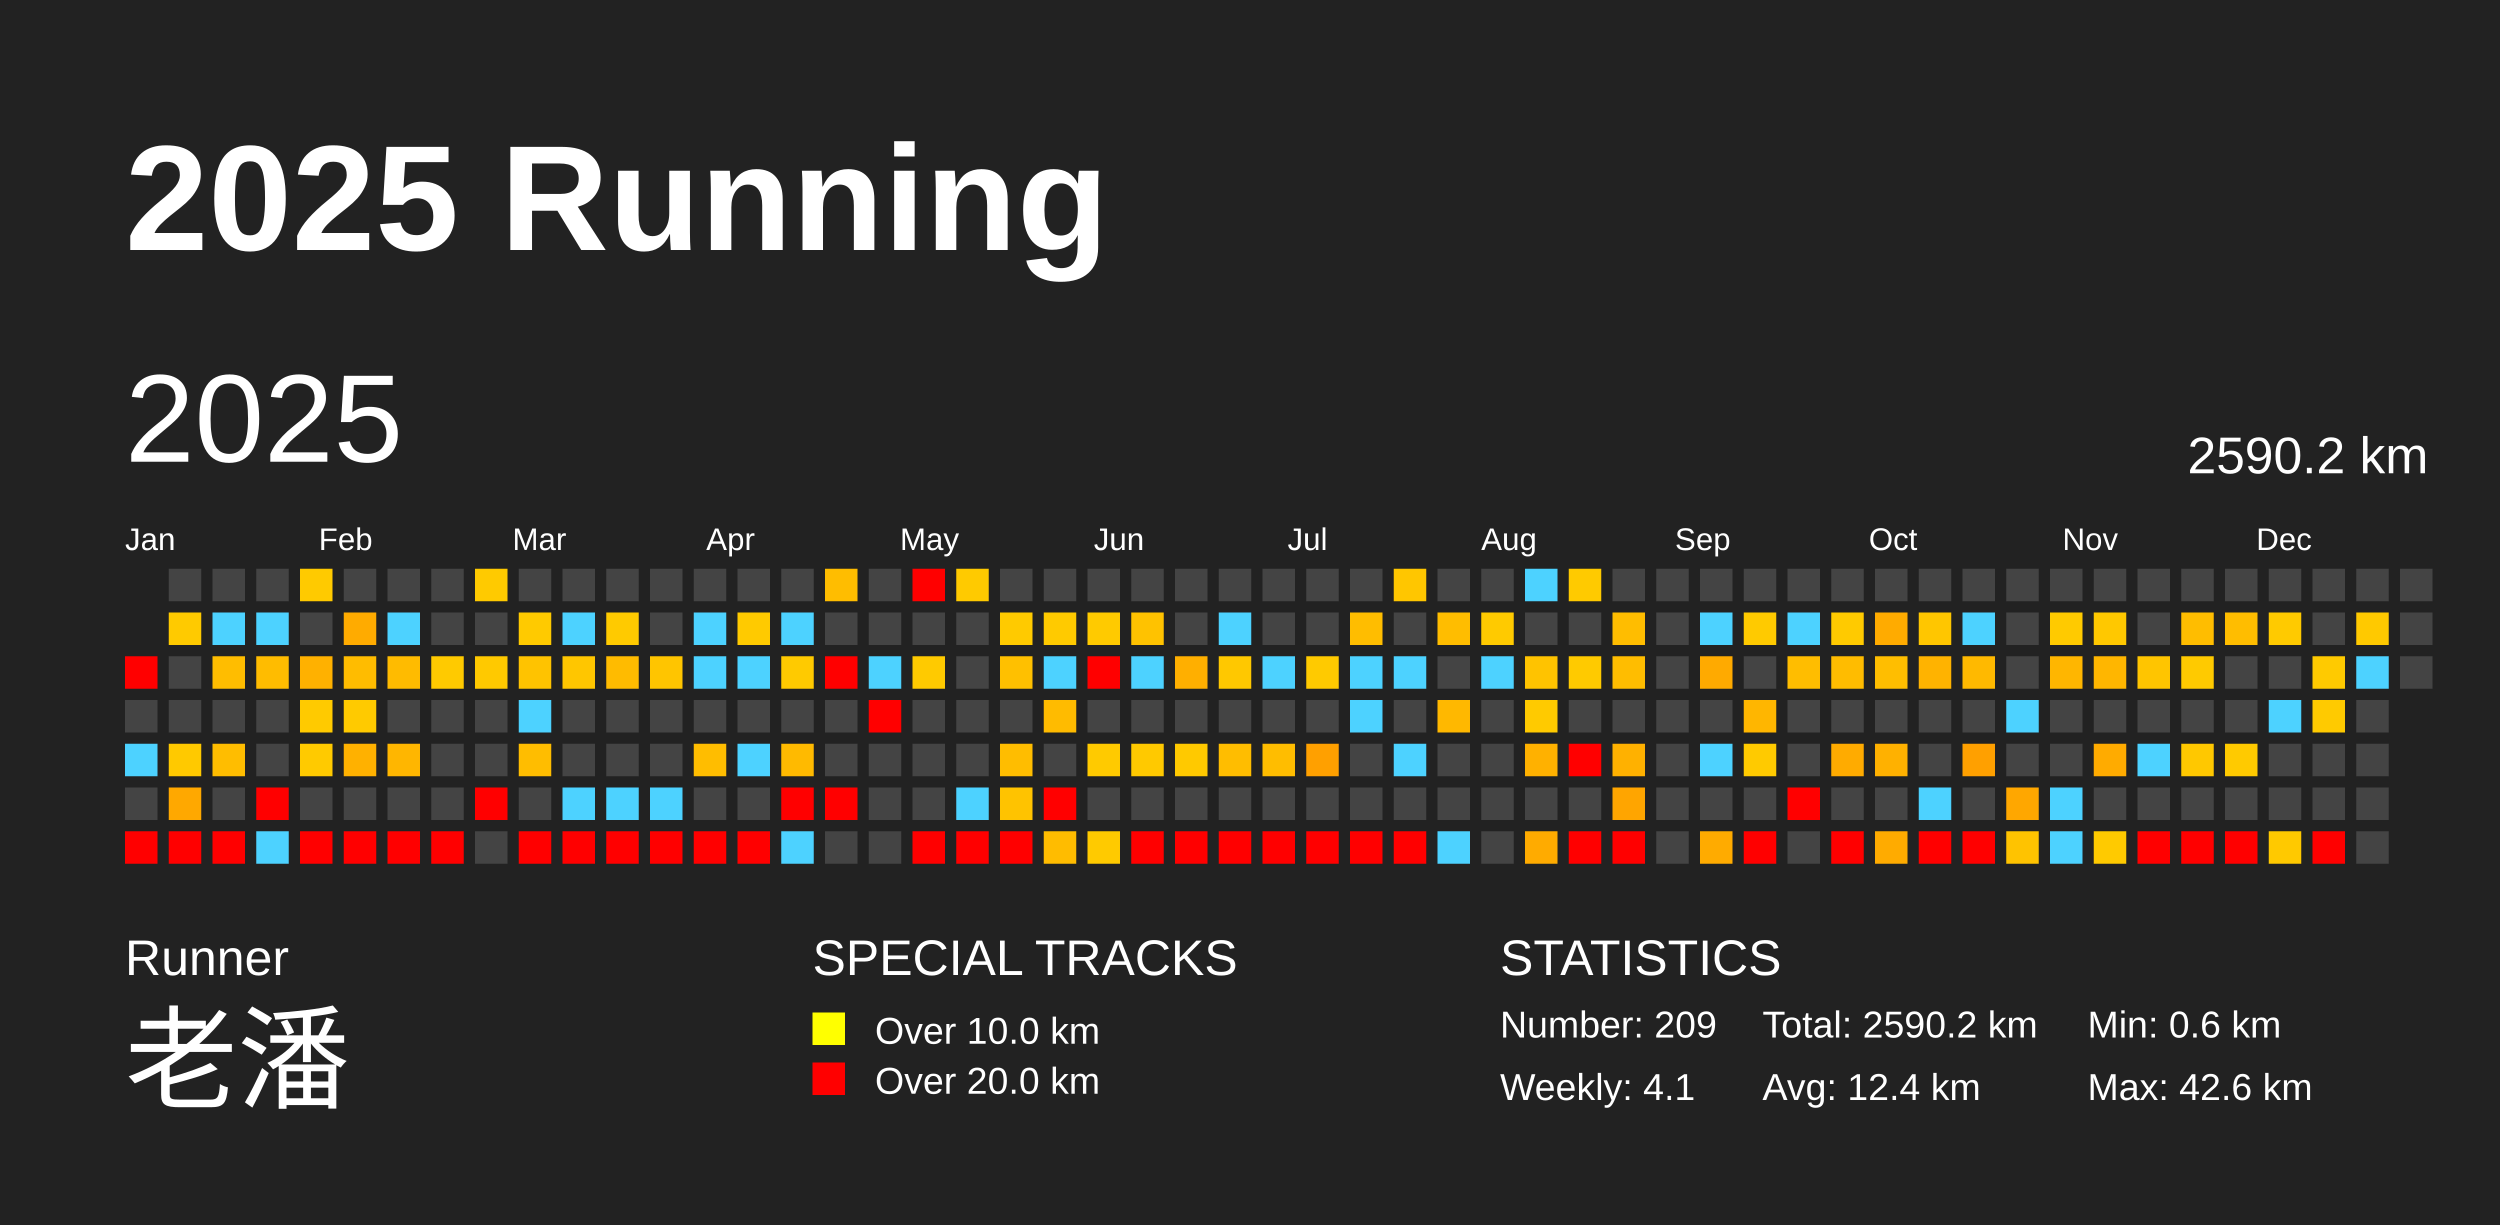
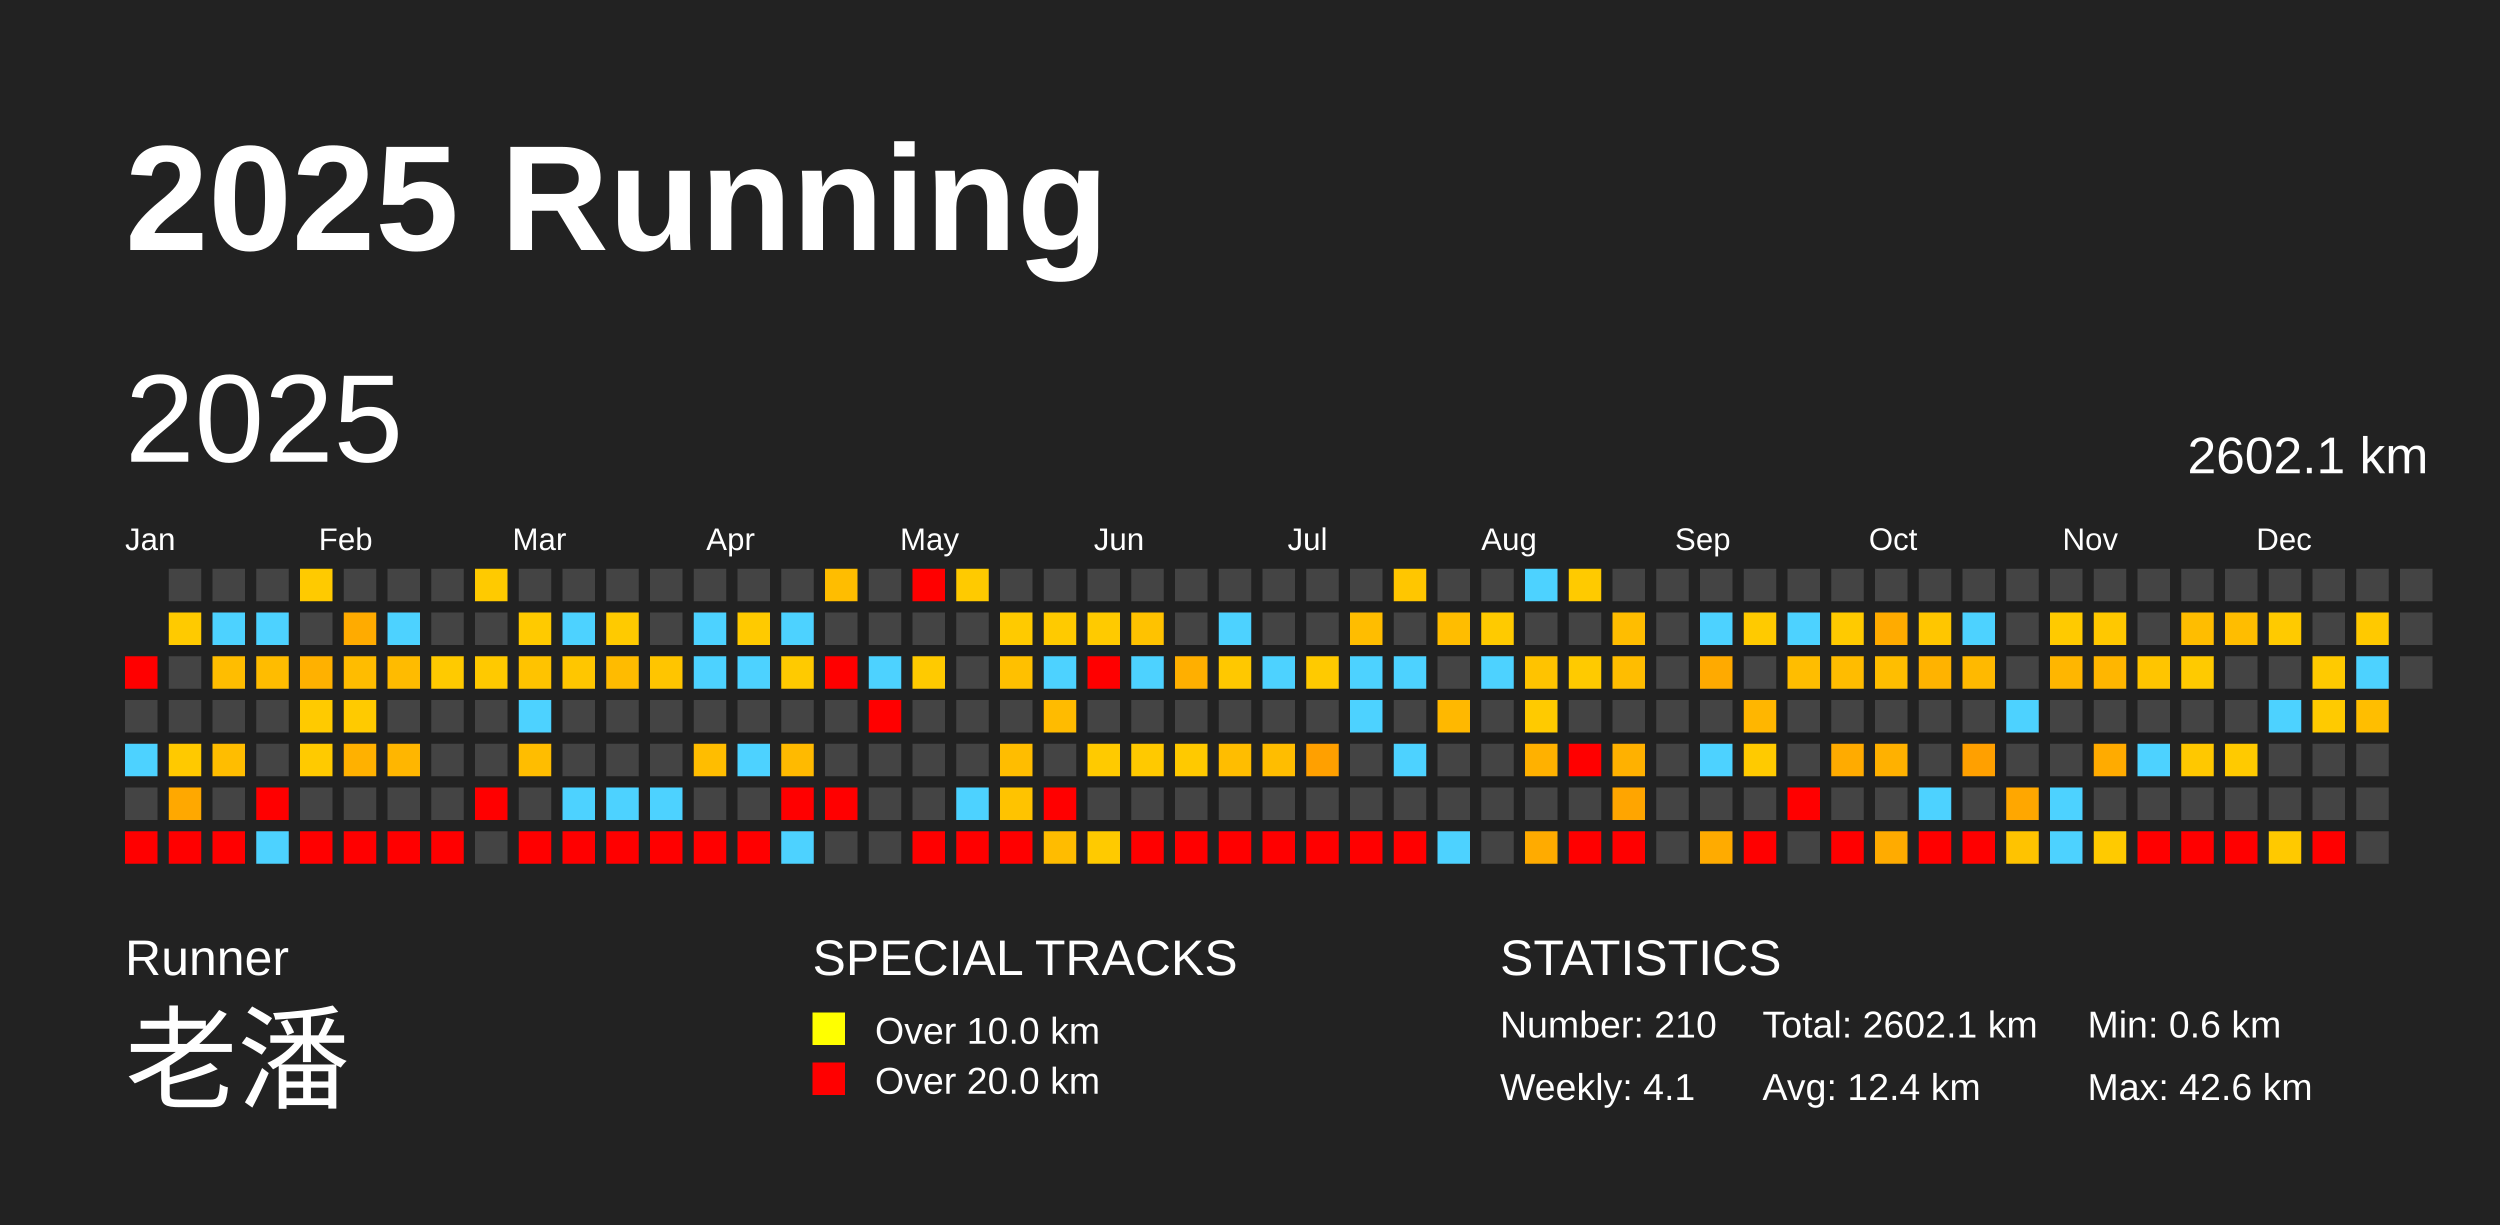
<svg xmlns="http://www.w3.org/2000/svg" baseProfile="full" height="98mm" version="1.1" viewBox="0,0,200,98" width="200mm">
  <defs />
  <rect fill="#222222" height="98" width="200" x="0" y="0" />
  <text fill="#FFFFFF" style="font-size:12px; font-family:Arial; font-weight:bold;" x="10" y="20">2025 Running</text>
  <text fill="#FFFFFF" style="font-size:4px; font-family:Arial" x="10" y="78">Runner</text>
  <text fill="#FFFFFF" style="font-size:9px; font-family:Arial" x="10" y="88">老潘</text>
  <text fill="#FFFFFF" style="font-size:4px; font-family:Arial" x="65" y="78">SPECIAL TRACKS</text>
  <rect fill="yellow" height="2.6" width="2.6" x="65" y="81" />
  <text fill="#FFFFFF" style="font-size:3px; font-family:Arial" x="70" y="83.5">Over 10.0 km</text>
  <rect fill="red" height="2.6" width="2.6" x="65" y="85" />
  <text fill="#FFFFFF" style="font-size:3px; font-family:Arial" x="70" y="87.5">Over 20.0 km</text>
  <text fill="#FFFFFF" style="font-size:4px; font-family:Arial" x="120" y="78">STATISTICS</text>
-   <text fill="#FFFFFF" style="font-size:3px; font-family:Arial" x="120" y="83">Number: 209</text>
+   <text fill="#FFFFFF" style="font-size:3px; font-family:Arial" x="120" y="83">Number: 210</text>
  <text fill="#FFFFFF" style="font-size:3px; font-family:Arial" x="120" y="88">Weekly: 4.1</text>
-   <text fill="#FFFFFF" style="font-size:3px; font-family:Arial" x="141" y="83">Total: 2590.2 km</text>
+   <text fill="#FFFFFF" style="font-size:3px; font-family:Arial" x="141" y="83">Total: 2602.1 km</text>
  <text fill="#FFFFFF" style="font-size:3px; font-family:Arial" x="141" y="88">Avg: 12.4 km</text>
  <text fill="#FFFFFF" style="font-size:3px; font-family:Arial" x="167" y="83">Min: 0.6 km</text>
  <text fill="#FFFFFF" style="font-size:3px; font-family:Arial" x="167" y="88">Max: 42.6 km</text>
  <text dominant-baseline="hanging" fill="#FFFFFF" style="font-size:10.0px; font-family:Arial;" x="10" y="30">2025</text>
-   <text dominant-baseline="hanging" fill="#FFFFFF" style="font-size:4.125px; font-family:Arial;" x="175" y="35">2590.2 km</text>
+   <text dominant-baseline="hanging" fill="#FFFFFF" style="font-size:4.125px; font-family:Arial;" x="175" y="35">2602.1 km</text>
  <text fill="#FFFFFF" style="font-size:2.5px; font-family:Arial" x="10.0" y="44">Jan</text>
  <text fill="#FFFFFF" style="font-size:2.5px; font-family:Arial" x="25.5" y="44">Feb</text>
  <text fill="#FFFFFF" style="font-size:2.5px; font-family:Arial" x="41.0" y="44">Mar</text>
  <text fill="#FFFFFF" style="font-size:2.5px; font-family:Arial" x="56.5" y="44">Apr</text>
  <text fill="#FFFFFF" style="font-size:2.5px; font-family:Arial" x="72.0" y="44">May</text>
  <text fill="#FFFFFF" style="font-size:2.5px; font-family:Arial" x="87.5" y="44">Jun</text>
  <text fill="#FFFFFF" style="font-size:2.5px; font-family:Arial" x="103.0" y="44">Jul</text>
  <text fill="#FFFFFF" style="font-size:2.5px; font-family:Arial" x="118.5" y="44">Aug</text>
  <text fill="#FFFFFF" style="font-size:2.5px; font-family:Arial" x="134.0" y="44">Sep</text>
  <text fill="#FFFFFF" style="font-size:2.5px; font-family:Arial" x="149.5" y="44">Oct</text>
  <text fill="#FFFFFF" style="font-size:2.5px; font-family:Arial" x="165.0" y="44">Nov</text>
  <text fill="#FFFFFF" style="font-size:2.5px; font-family:Arial" x="180.5" y="44">Dec</text>
  <rect fill="red" height="2.6" width="2.6" x="10.0" y="52.5" />
  <rect fill="#444444" height="2.6" width="2.6" x="10.0" y="56.0" />
  <rect fill="#4dd2ff" height="2.6" width="2.6" x="10.0" y="59.5" />
  <rect fill="#444444" height="2.6" width="2.6" x="10.0" y="63.0" />
  <rect fill="red" height="2.6" width="2.6" x="10.0" y="66.5" />
  <rect fill="#444444" height="2.6" width="2.6" x="13.5" y="45.5" />
  <rect fill="#ffca00" height="2.6" width="2.6" x="13.5" y="49.0" />
  <rect fill="#444444" height="2.6" width="2.6" x="13.5" y="52.5" />
  <rect fill="#444444" height="2.6" width="2.6" x="13.5" y="56.0" />
  <rect fill="#ffc900" height="2.6" width="2.6" x="13.5" y="59.5" />
  <rect fill="#ffa800" height="2.6" width="2.6" x="13.5" y="63.0" />
  <rect fill="red" height="2.6" width="2.6" x="13.5" y="66.5" />
  <rect fill="#444444" height="2.6" width="2.6" x="17.0" y="45.5" />
  <rect fill="#4dd2ff" height="2.6" width="2.6" x="17.0" y="49.0" />
  <rect fill="#ffbd00" height="2.6" width="2.6" x="17.0" y="52.5" />
  <rect fill="#444444" height="2.6" width="2.6" x="17.0" y="56.0" />
  <rect fill="#ffbd00" height="2.6" width="2.6" x="17.0" y="59.5" />
  <rect fill="#444444" height="2.6" width="2.6" x="17.0" y="63.0" />
  <rect fill="red" height="2.6" width="2.6" x="17.0" y="66.5" />
  <rect fill="#444444" height="2.6" width="2.6" x="20.5" y="45.5" />
  <rect fill="#4dd2ff" height="2.6" width="2.6" x="20.5" y="49.0" />
  <rect fill="#ffbc00" height="2.6" width="2.6" x="20.5" y="52.5" />
  <rect fill="#444444" height="2.6" width="2.6" x="20.5" y="56.0" />
  <rect fill="#444444" height="2.6" width="2.6" x="20.5" y="59.5" />
  <rect fill="red" height="2.6" width="2.6" x="20.5" y="63.0" />
  <rect fill="#4dd2ff" height="2.6" width="2.6" x="20.5" y="66.5" />
  <rect fill="#ffca00" height="2.6" width="2.6" x="24.0" y="45.5" />
  <rect fill="#444444" height="2.6" width="2.6" x="24.0" y="49.0" />
  <rect fill="#ffb100" height="2.6" width="2.6" x="24.0" y="52.5" />
  <rect fill="#ffca00" height="2.6" width="2.6" x="24.0" y="56.0" />
  <rect fill="#ffca00" height="2.6" width="2.6" x="24.0" y="59.5" />
  <rect fill="#444444" height="2.6" width="2.6" x="24.0" y="63.0" />
  <rect fill="red" height="2.6" width="2.6" x="24.0" y="66.5" />
  <rect fill="#444444" height="2.6" width="2.6" x="27.5" y="45.5" />
  <rect fill="#ffab00" height="2.6" width="2.6" x="27.5" y="49.0" />
  <rect fill="#ffbc00" height="2.6" width="2.6" x="27.5" y="52.5" />
  <rect fill="#ffca00" height="2.6" width="2.6" x="27.5" y="56.0" />
  <rect fill="#ffb100" height="2.6" width="2.6" x="27.5" y="59.5" />
  <rect fill="#444444" height="2.6" width="2.6" x="27.5" y="63.0" />
  <rect fill="red" height="2.6" width="2.6" x="27.5" y="66.5" />
  <rect fill="#444444" height="2.6" width="2.6" x="31.0" y="45.5" />
  <rect fill="#4dd2ff" height="2.6" width="2.6" x="31.0" y="49.0" />
  <rect fill="#ffbb00" height="2.6" width="2.6" x="31.0" y="52.5" />
  <rect fill="#444444" height="2.6" width="2.6" x="31.0" y="56.0" />
  <rect fill="#ffb600" height="2.6" width="2.6" x="31.0" y="59.5" />
  <rect fill="#444444" height="2.6" width="2.6" x="31.0" y="63.0" />
  <rect fill="red" height="2.6" width="2.6" x="31.0" y="66.5" />
  <rect fill="#444444" height="2.6" width="2.6" x="34.5" y="45.5" />
  <rect fill="#444444" height="2.6" width="2.6" x="34.5" y="49.0" />
  <rect fill="#ffca00" height="2.6" width="2.6" x="34.5" y="52.5" />
  <rect fill="#444444" height="2.6" width="2.6" x="34.5" y="56.0" />
  <rect fill="#444444" height="2.6" width="2.6" x="34.5" y="59.5" />
  <rect fill="#444444" height="2.6" width="2.6" x="34.5" y="63.0" />
  <rect fill="red" height="2.6" width="2.6" x="34.5" y="66.5" />
  <rect fill="#ffca00" height="2.6" width="2.6" x="38.0" y="45.5" />
  <rect fill="#444444" height="2.6" width="2.6" x="38.0" y="49.0" />
  <rect fill="#ffc900" height="2.6" width="2.6" x="38.0" y="52.5" />
  <rect fill="#444444" height="2.6" width="2.6" x="38.0" y="56.0" />
  <rect fill="#444444" height="2.6" width="2.6" x="38.0" y="59.5" />
  <rect fill="red" height="2.6" width="2.6" x="38.0" y="63.0" />
  <rect fill="#444444" height="2.6" width="2.6" x="38.0" y="66.5" />
  <rect fill="#444444" height="2.6" width="2.6" x="41.5" y="45.5" />
  <rect fill="#ffca00" height="2.6" width="2.6" x="41.5" y="49.0" />
  <rect fill="#ffc300" height="2.6" width="2.6" x="41.5" y="52.5" />
  <rect fill="#4dd2ff" height="2.6" width="2.6" x="41.5" y="56.0" />
  <rect fill="#ffbd00" height="2.6" width="2.6" x="41.5" y="59.5" />
  <rect fill="#444444" height="2.6" width="2.6" x="41.5" y="63.0" />
  <rect fill="red" height="2.6" width="2.6" x="41.5" y="66.5" />
  <rect fill="#444444" height="2.6" width="2.6" x="45.0" y="45.5" />
  <rect fill="#4dd2ff" height="2.6" width="2.6" x="45.0" y="49.0" />
  <rect fill="#ffc600" height="2.6" width="2.6" x="45.0" y="52.5" />
  <rect fill="#444444" height="2.6" width="2.6" x="45.0" y="56.0" />
  <rect fill="#444444" height="2.6" width="2.6" x="45.0" y="59.5" />
  <rect fill="#4dd2ff" height="2.6" width="2.6" x="45.0" y="63.0" />
  <rect fill="red" height="2.6" width="2.6" x="45.0" y="66.5" />
  <rect fill="#444444" height="2.6" width="2.6" x="48.5" y="45.5" />
  <rect fill="#ffca00" height="2.6" width="2.6" x="48.5" y="49.0" />
  <rect fill="#ffbb00" height="2.6" width="2.6" x="48.5" y="52.5" />
  <rect fill="#444444" height="2.6" width="2.6" x="48.5" y="56.0" />
  <rect fill="#444444" height="2.6" width="2.6" x="48.5" y="59.5" />
  <rect fill="#4dd2ff" height="2.6" width="2.6" x="48.5" y="63.0" />
  <rect fill="red" height="2.6" width="2.6" x="48.5" y="66.5" />
  <rect fill="#444444" height="2.6" width="2.6" x="52.0" y="45.5" />
  <rect fill="#444444" height="2.6" width="2.6" x="52.0" y="49.0" />
  <rect fill="#ffc500" height="2.6" width="2.6" x="52.0" y="52.5" />
  <rect fill="#444444" height="2.6" width="2.6" x="52.0" y="56.0" />
  <rect fill="#444444" height="2.6" width="2.6" x="52.0" y="59.5" />
  <rect fill="#4dd2ff" height="2.6" width="2.6" x="52.0" y="63.0" />
  <rect fill="red" height="2.6" width="2.6" x="52.0" y="66.5" />
  <rect fill="#444444" height="2.6" width="2.6" x="55.5" y="45.5" />
  <rect fill="#4dd2ff" height="2.6" width="2.6" x="55.5" y="49.0" />
  <rect fill="#4dd2ff" height="2.6" width="2.6" x="55.5" y="52.5" />
  <rect fill="#444444" height="2.6" width="2.6" x="55.5" y="56.0" />
  <rect fill="#ffbd00" height="2.6" width="2.6" x="55.5" y="59.5" />
  <rect fill="#444444" height="2.6" width="2.6" x="55.5" y="63.0" />
  <rect fill="red" height="2.6" width="2.6" x="55.5" y="66.5" />
  <rect fill="#444444" height="2.6" width="2.6" x="59.0" y="45.5" />
  <rect fill="#ffca00" height="2.6" width="2.6" x="59.0" y="49.0" />
  <rect fill="#4dd2ff" height="2.6" width="2.6" x="59.0" y="52.5" />
  <rect fill="#444444" height="2.6" width="2.6" x="59.0" y="56.0" />
  <rect fill="#4dd2ff" height="2.6" width="2.6" x="59.0" y="59.5" />
  <rect fill="#444444" height="2.6" width="2.6" x="59.0" y="63.0" />
  <rect fill="red" height="2.6" width="2.6" x="59.0" y="66.5" />
  <rect fill="#444444" height="2.6" width="2.6" x="62.5" y="45.5" />
  <rect fill="#4dd2ff" height="2.6" width="2.6" x="62.5" y="49.0" />
  <rect fill="#ffca00" height="2.6" width="2.6" x="62.5" y="52.5" />
  <rect fill="#444444" height="2.6" width="2.6" x="62.5" y="56.0" />
  <rect fill="#ffba00" height="2.6" width="2.6" x="62.5" y="59.5" />
  <rect fill="red" height="2.6" width="2.6" x="62.5" y="63.0" />
  <rect fill="#4dd2ff" height="2.6" width="2.6" x="62.5" y="66.5" />
  <rect fill="#ffbd00" height="2.6" width="2.6" x="66.0" y="45.5" />
  <rect fill="#444444" height="2.6" width="2.6" x="66.0" y="49.0" />
  <rect fill="red" height="2.6" width="2.6" x="66.0" y="52.5" />
  <rect fill="#444444" height="2.6" width="2.6" x="66.0" y="56.0" />
  <rect fill="#444444" height="2.6" width="2.6" x="66.0" y="59.5" />
  <rect fill="red" height="2.6" width="2.6" x="66.0" y="63.0" />
  <rect fill="#444444" height="2.6" width="2.6" x="66.0" y="66.5" />
  <rect fill="#444444" height="2.6" width="2.6" x="69.5" y="45.5" />
  <rect fill="#444444" height="2.6" width="2.6" x="69.5" y="49.0" />
  <rect fill="#4dd2ff" height="2.6" width="2.6" x="69.5" y="52.5" />
  <rect fill="red" height="2.6" width="2.6" x="69.5" y="56.0" />
  <rect fill="#444444" height="2.6" width="2.6" x="69.5" y="59.5" />
  <rect fill="#444444" height="2.6" width="2.6" x="69.5" y="63.0" />
  <rect fill="#444444" height="2.6" width="2.6" x="69.5" y="66.5" />
  <rect fill="red" height="2.6" width="2.6" x="73.0" y="45.5" />
  <rect fill="#444444" height="2.6" width="2.6" x="73.0" y="49.0" />
  <rect fill="#ffca00" height="2.6" width="2.6" x="73.0" y="52.5" />
  <rect fill="#444444" height="2.6" width="2.6" x="73.0" y="56.0" />
  <rect fill="#444444" height="2.6" width="2.6" x="73.0" y="59.5" />
  <rect fill="#444444" height="2.6" width="2.6" x="73.0" y="63.0" />
  <rect fill="red" height="2.6" width="2.6" x="73.0" y="66.5" />
  <rect fill="#ffca00" height="2.6" width="2.6" x="76.5" y="45.5" />
  <rect fill="#444444" height="2.6" width="2.6" x="76.5" y="49.0" />
  <rect fill="#444444" height="2.6" width="2.6" x="76.5" y="52.5" />
  <rect fill="#444444" height="2.6" width="2.6" x="76.5" y="56.0" />
  <rect fill="#444444" height="2.6" width="2.6" x="76.5" y="59.5" />
  <rect fill="#4dd2ff" height="2.6" width="2.6" x="76.5" y="63.0" />
  <rect fill="red" height="2.6" width="2.6" x="76.5" y="66.5" />
  <rect fill="#444444" height="2.6" width="2.6" x="80.0" y="45.5" />
  <rect fill="#ffca00" height="2.6" width="2.6" x="80.0" y="49.0" />
  <rect fill="#ffc000" height="2.6" width="2.6" x="80.0" y="52.5" />
  <rect fill="#444444" height="2.6" width="2.6" x="80.0" y="56.0" />
  <rect fill="#ffbd00" height="2.6" width="2.6" x="80.0" y="59.5" />
  <rect fill="#ffc300" height="2.6" width="2.6" x="80.0" y="63.0" />
  <rect fill="red" height="2.6" width="2.6" x="80.0" y="66.5" />
  <rect fill="#444444" height="2.6" width="2.6" x="83.5" y="45.5" />
  <rect fill="#ffca00" height="2.6" width="2.6" x="83.5" y="49.0" />
  <rect fill="#4dd2ff" height="2.6" width="2.6" x="83.5" y="52.5" />
  <rect fill="#ffbb00" height="2.6" width="2.6" x="83.5" y="56.0" />
  <rect fill="#444444" height="2.6" width="2.6" x="83.5" y="59.5" />
  <rect fill="red" height="2.6" width="2.6" x="83.5" y="63.0" />
  <rect fill="#ffbc00" height="2.6" width="2.6" x="83.5" y="66.5" />
  <rect fill="#444444" height="2.6" width="2.6" x="87.0" y="45.5" />
  <rect fill="#ffca00" height="2.6" width="2.6" x="87.0" y="49.0" />
  <rect fill="red" height="2.6" width="2.6" x="87.0" y="52.5" />
  <rect fill="#444444" height="2.6" width="2.6" x="87.0" y="56.0" />
  <rect fill="#ffca00" height="2.6" width="2.6" x="87.0" y="59.5" />
  <rect fill="#444444" height="2.6" width="2.6" x="87.0" y="63.0" />
  <rect fill="#ffca00" height="2.6" width="2.6" x="87.0" y="66.5" />
  <rect fill="#444444" height="2.6" width="2.6" x="90.5" y="45.5" />
  <rect fill="#ffc200" height="2.6" width="2.6" x="90.5" y="49.0" />
  <rect fill="#4dd2ff" height="2.6" width="2.6" x="90.5" y="52.5" />
  <rect fill="#444444" height="2.6" width="2.6" x="90.5" y="56.0" />
  <rect fill="#ffc900" height="2.6" width="2.6" x="90.5" y="59.5" />
  <rect fill="#444444" height="2.6" width="2.6" x="90.5" y="63.0" />
  <rect fill="red" height="2.6" width="2.6" x="90.5" y="66.5" />
  <rect fill="#444444" height="2.6" width="2.6" x="94.0" y="45.5" />
  <rect fill="#444444" height="2.6" width="2.6" x="94.0" y="49.0" />
  <rect fill="#ffaf00" height="2.6" width="2.6" x="94.0" y="52.5" />
  <rect fill="#444444" height="2.6" width="2.6" x="94.0" y="56.0" />
  <rect fill="#ffc900" height="2.6" width="2.6" x="94.0" y="59.5" />
  <rect fill="#444444" height="2.6" width="2.6" x="94.0" y="63.0" />
  <rect fill="red" height="2.6" width="2.6" x="94.0" y="66.5" />
  <rect fill="#444444" height="2.6" width="2.6" x="97.5" y="45.5" />
  <rect fill="#4dd2ff" height="2.6" width="2.6" x="97.5" y="49.0" />
  <rect fill="#ffc800" height="2.6" width="2.6" x="97.5" y="52.5" />
  <rect fill="#444444" height="2.6" width="2.6" x="97.5" y="56.0" />
  <rect fill="#ffbd00" height="2.6" width="2.6" x="97.5" y="59.5" />
  <rect fill="#444444" height="2.6" width="2.6" x="97.5" y="63.0" />
  <rect fill="red" height="2.6" width="2.6" x="97.5" y="66.5" />
  <rect fill="#444444" height="2.6" width="2.6" x="101.0" y="45.5" />
  <rect fill="#444444" height="2.6" width="2.6" x="101.0" y="49.0" />
  <rect fill="#4dd2ff" height="2.6" width="2.6" x="101.0" y="52.5" />
  <rect fill="#444444" height="2.6" width="2.6" x="101.0" y="56.0" />
  <rect fill="#ffbd00" height="2.6" width="2.6" x="101.0" y="59.5" />
  <rect fill="#444444" height="2.6" width="2.6" x="101.0" y="63.0" />
  <rect fill="red" height="2.6" width="2.6" x="101.0" y="66.5" />
  <rect fill="#444444" height="2.6" width="2.6" x="104.5" y="45.5" />
  <rect fill="#444444" height="2.6" width="2.6" x="104.5" y="49.0" />
  <rect fill="#ffca00" height="2.6" width="2.6" x="104.5" y="52.5" />
  <rect fill="#444444" height="2.6" width="2.6" x="104.5" y="56.0" />
  <rect fill="#ffa000" height="2.6" width="2.6" x="104.5" y="59.5" />
  <rect fill="#444444" height="2.6" width="2.6" x="104.5" y="63.0" />
  <rect fill="red" height="2.6" width="2.6" x="104.5" y="66.5" />
  <rect fill="#444444" height="2.6" width="2.6" x="108.0" y="45.5" />
  <rect fill="#ffbd00" height="2.6" width="2.6" x="108.0" y="49.0" />
  <rect fill="#4dd2ff" height="2.6" width="2.6" x="108.0" y="52.5" />
  <rect fill="#4dd2ff" height="2.6" width="2.6" x="108.0" y="56.0" />
  <rect fill="#444444" height="2.6" width="2.6" x="108.0" y="59.5" />
  <rect fill="#444444" height="2.6" width="2.6" x="108.0" y="63.0" />
  <rect fill="red" height="2.6" width="2.6" x="108.0" y="66.5" />
  <rect fill="#ffc600" height="2.6" width="2.6" x="111.5" y="45.5" />
  <rect fill="#444444" height="2.6" width="2.6" x="111.5" y="49.0" />
  <rect fill="#4dd2ff" height="2.6" width="2.6" x="111.5" y="52.5" />
  <rect fill="#444444" height="2.6" width="2.6" x="111.5" y="56.0" />
  <rect fill="#4dd2ff" height="2.6" width="2.6" x="111.5" y="59.5" />
  <rect fill="#444444" height="2.6" width="2.6" x="111.5" y="63.0" />
  <rect fill="red" height="2.6" width="2.6" x="111.5" y="66.5" />
  <rect fill="#444444" height="2.6" width="2.6" x="115.0" y="45.5" />
  <rect fill="#ffbd00" height="2.6" width="2.6" x="115.0" y="49.0" />
  <rect fill="#444444" height="2.6" width="2.6" x="115.0" y="52.5" />
  <rect fill="#ffb800" height="2.6" width="2.6" x="115.0" y="56.0" />
  <rect fill="#444444" height="2.6" width="2.6" x="115.0" y="59.5" />
  <rect fill="#444444" height="2.6" width="2.6" x="115.0" y="63.0" />
  <rect fill="#4dd2ff" height="2.6" width="2.6" x="115.0" y="66.5" />
  <rect fill="#444444" height="2.6" width="2.6" x="118.5" y="45.5" />
  <rect fill="#ffca00" height="2.6" width="2.6" x="118.5" y="49.0" />
  <rect fill="#4dd2ff" height="2.6" width="2.6" x="118.5" y="52.5" />
  <rect fill="#444444" height="2.6" width="2.6" x="118.5" y="56.0" />
  <rect fill="#444444" height="2.6" width="2.6" x="118.5" y="59.5" />
  <rect fill="#444444" height="2.6" width="2.6" x="118.5" y="63.0" />
  <rect fill="#444444" height="2.6" width="2.6" x="118.5" y="66.5" />
  <rect fill="#4dd2ff" height="2.6" width="2.6" x="122.0" y="45.5" />
  <rect fill="#444444" height="2.6" width="2.6" x="122.0" y="49.0" />
  <rect fill="#ffc300" height="2.6" width="2.6" x="122.0" y="52.5" />
  <rect fill="#ffca00" height="2.6" width="2.6" x="122.0" y="56.0" />
  <rect fill="#ffb100" height="2.6" width="2.6" x="122.0" y="59.5" />
  <rect fill="#444444" height="2.6" width="2.6" x="122.0" y="63.0" />
  <rect fill="#ffab00" height="2.6" width="2.6" x="122.0" y="66.5" />
  <rect fill="#ffca00" height="2.6" width="2.6" x="125.5" y="45.5" />
  <rect fill="#444444" height="2.6" width="2.6" x="125.5" y="49.0" />
  <rect fill="#ffca00" height="2.6" width="2.6" x="125.5" y="52.5" />
  <rect fill="#444444" height="2.6" width="2.6" x="125.5" y="56.0" />
  <rect fill="red" height="2.6" width="2.6" x="125.5" y="59.5" />
  <rect fill="#444444" height="2.6" width="2.6" x="125.5" y="63.0" />
  <rect fill="red" height="2.6" width="2.6" x="125.5" y="66.5" />
  <rect fill="#444444" height="2.6" width="2.6" x="129.0" y="45.5" />
  <rect fill="#ffbd00" height="2.6" width="2.6" x="129.0" y="49.0" />
  <rect fill="#ffbd00" height="2.6" width="2.6" x="129.0" y="52.5" />
  <rect fill="#444444" height="2.6" width="2.6" x="129.0" y="56.0" />
  <rect fill="#ffb100" height="2.6" width="2.6" x="129.0" y="59.5" />
  <rect fill="#ffa500" height="2.6" width="2.6" x="129.0" y="63.0" />
  <rect fill="red" height="2.6" width="2.6" x="129.0" y="66.5" />
  <rect fill="#444444" height="2.6" width="2.6" x="132.5" y="45.5" />
  <rect fill="#444444" height="2.6" width="2.6" x="132.5" y="49.0" />
  <rect fill="#444444" height="2.6" width="2.6" x="132.5" y="52.5" />
  <rect fill="#444444" height="2.6" width="2.6" x="132.5" y="56.0" />
  <rect fill="#444444" height="2.6" width="2.6" x="132.5" y="59.5" />
  <rect fill="#444444" height="2.6" width="2.6" x="132.5" y="63.0" />
  <rect fill="#444444" height="2.6" width="2.6" x="132.5" y="66.5" />
  <rect fill="#444444" height="2.6" width="2.6" x="136.0" y="45.5" />
  <rect fill="#4dd2ff" height="2.6" width="2.6" x="136.0" y="49.0" />
  <rect fill="#ffaa00" height="2.6" width="2.6" x="136.0" y="52.5" />
  <rect fill="#444444" height="2.6" width="2.6" x="136.0" y="56.0" />
  <rect fill="#4dd2ff" height="2.6" width="2.6" x="136.0" y="59.5" />
  <rect fill="#444444" height="2.6" width="2.6" x="136.0" y="63.0" />
  <rect fill="#ffab00" height="2.6" width="2.6" x="136.0" y="66.5" />
  <rect fill="#444444" height="2.6" width="2.6" x="139.5" y="45.5" />
  <rect fill="#ffca00" height="2.6" width="2.6" x="139.5" y="49.0" />
  <rect fill="#444444" height="2.6" width="2.6" x="139.5" y="52.5" />
  <rect fill="#ffb600" height="2.6" width="2.6" x="139.5" y="56.0" />
  <rect fill="#ffca00" height="2.6" width="2.6" x="139.5" y="59.5" />
  <rect fill="#444444" height="2.6" width="2.6" x="139.5" y="63.0" />
  <rect fill="red" height="2.6" width="2.6" x="139.5" y="66.5" />
  <rect fill="#444444" height="2.6" width="2.6" x="143.0" y="45.5" />
  <rect fill="#4dd2ff" height="2.6" width="2.6" x="143.0" y="49.0" />
  <rect fill="#ffbd00" height="2.6" width="2.6" x="143.0" y="52.5" />
  <rect fill="#444444" height="2.6" width="2.6" x="143.0" y="56.0" />
  <rect fill="#444444" height="2.6" width="2.6" x="143.0" y="59.5" />
  <rect fill="red" height="2.6" width="2.6" x="143.0" y="63.0" />
  <rect fill="#444444" height="2.6" width="2.6" x="143.0" y="66.5" />
  <rect fill="#444444" height="2.6" width="2.6" x="146.5" y="45.5" />
  <rect fill="#ffca00" height="2.6" width="2.6" x="146.5" y="49.0" />
  <rect fill="#ffbc00" height="2.6" width="2.6" x="146.5" y="52.5" />
  <rect fill="#444444" height="2.6" width="2.6" x="146.5" y="56.0" />
  <rect fill="#ffab00" height="2.6" width="2.6" x="146.5" y="59.5" />
  <rect fill="#444444" height="2.6" width="2.6" x="146.5" y="63.0" />
  <rect fill="red" height="2.6" width="2.6" x="146.5" y="66.5" />
  <rect fill="#444444" height="2.6" width="2.6" x="150.0" y="45.5" />
  <rect fill="#ffab00" height="2.6" width="2.6" x="150.0" y="49.0" />
  <rect fill="#ffbe00" height="2.6" width="2.6" x="150.0" y="52.5" />
  <rect fill="#444444" height="2.6" width="2.6" x="150.0" y="56.0" />
  <rect fill="#ffb100" height="2.6" width="2.6" x="150.0" y="59.5" />
  <rect fill="#444444" height="2.6" width="2.6" x="150.0" y="63.0" />
  <rect fill="#ffab00" height="2.6" width="2.6" x="150.0" y="66.5" />
  <rect fill="#444444" height="2.6" width="2.6" x="153.5" y="45.5" />
  <rect fill="#ffc600" height="2.6" width="2.6" x="153.5" y="49.0" />
  <rect fill="#ffb300" height="2.6" width="2.6" x="153.5" y="52.5" />
  <rect fill="#444444" height="2.6" width="2.6" x="153.5" y="56.0" />
  <rect fill="#444444" height="2.6" width="2.6" x="153.5" y="59.5" />
  <rect fill="#4dd2ff" height="2.6" width="2.6" x="153.5" y="63.0" />
  <rect fill="red" height="2.6" width="2.6" x="153.5" y="66.5" />
  <rect fill="#444444" height="2.6" width="2.6" x="157.0" y="45.5" />
  <rect fill="#4dd2ff" height="2.6" width="2.6" x="157.0" y="49.0" />
  <rect fill="#ffb900" height="2.6" width="2.6" x="157.0" y="52.5" />
  <rect fill="#444444" height="2.6" width="2.6" x="157.0" y="56.0" />
  <rect fill="#ffa000" height="2.6" width="2.6" x="157.0" y="59.5" />
  <rect fill="#444444" height="2.6" width="2.6" x="157.0" y="63.0" />
  <rect fill="red" height="2.6" width="2.6" x="157.0" y="66.5" />
  <rect fill="#444444" height="2.6" width="2.6" x="160.5" y="45.5" />
  <rect fill="#444444" height="2.6" width="2.6" x="160.5" y="49.0" />
  <rect fill="#444444" height="2.6" width="2.6" x="160.5" y="52.5" />
  <rect fill="#4dd2ff" height="2.6" width="2.6" x="160.5" y="56.0" />
  <rect fill="#444444" height="2.6" width="2.6" x="160.5" y="59.5" />
  <rect fill="#ffa700" height="2.6" width="2.6" x="160.5" y="63.0" />
  <rect fill="#ffc300" height="2.6" width="2.6" x="160.5" y="66.5" />
  <rect fill="#444444" height="2.6" width="2.6" x="164.0" y="45.5" />
  <rect fill="#ffca00" height="2.6" width="2.6" x="164.0" y="49.0" />
  <rect fill="#ffb600" height="2.6" width="2.6" x="164.0" y="52.5" />
  <rect fill="#444444" height="2.6" width="2.6" x="164.0" y="56.0" />
  <rect fill="#444444" height="2.6" width="2.6" x="164.0" y="59.5" />
  <rect fill="#4dd2ff" height="2.6" width="2.6" x="164.0" y="63.0" />
  <rect fill="#4dd2ff" height="2.6" width="2.6" x="164.0" y="66.5" />
  <rect fill="#444444" height="2.6" width="2.6" x="167.5" y="45.5" />
  <rect fill="#ffc800" height="2.6" width="2.6" x="167.5" y="49.0" />
  <rect fill="#ffb600" height="2.6" width="2.6" x="167.5" y="52.5" />
  <rect fill="#444444" height="2.6" width="2.6" x="167.5" y="56.0" />
  <rect fill="#ffab00" height="2.6" width="2.6" x="167.5" y="59.5" />
  <rect fill="#444444" height="2.6" width="2.6" x="167.5" y="63.0" />
  <rect fill="#ffca00" height="2.6" width="2.6" x="167.5" y="66.5" />
  <rect fill="#444444" height="2.6" width="2.6" x="171.0" y="45.5" />
  <rect fill="#444444" height="2.6" width="2.6" x="171.0" y="49.0" />
  <rect fill="#ffc500" height="2.6" width="2.6" x="171.0" y="52.5" />
  <rect fill="#444444" height="2.6" width="2.6" x="171.0" y="56.0" />
  <rect fill="#4dd2ff" height="2.6" width="2.6" x="171.0" y="59.5" />
  <rect fill="#444444" height="2.6" width="2.6" x="171.0" y="63.0" />
  <rect fill="red" height="2.6" width="2.6" x="171.0" y="66.5" />
  <rect fill="#444444" height="2.6" width="2.6" x="174.5" y="45.5" />
  <rect fill="#ffbd00" height="2.6" width="2.6" x="174.5" y="49.0" />
  <rect fill="#ffca00" height="2.6" width="2.6" x="174.5" y="52.5" />
  <rect fill="#444444" height="2.6" width="2.6" x="174.5" y="56.0" />
  <rect fill="#ffc800" height="2.6" width="2.6" x="174.5" y="59.5" />
  <rect fill="#444444" height="2.6" width="2.6" x="174.5" y="63.0" />
  <rect fill="red" height="2.6" width="2.6" x="174.5" y="66.5" />
  <rect fill="#444444" height="2.6" width="2.6" x="178.0" y="45.5" />
  <rect fill="#ffbd00" height="2.6" width="2.6" x="178.0" y="49.0" />
  <rect fill="#444444" height="2.6" width="2.6" x="178.0" y="52.5" />
  <rect fill="#444444" height="2.6" width="2.6" x="178.0" y="56.0" />
  <rect fill="#ffca00" height="2.6" width="2.6" x="178.0" y="59.5" />
  <rect fill="#444444" height="2.6" width="2.6" x="178.0" y="63.0" />
  <rect fill="red" height="2.6" width="2.6" x="178.0" y="66.5" />
  <rect fill="#444444" height="2.6" width="2.6" x="181.5" y="45.5" />
  <rect fill="#ffca00" height="2.6" width="2.6" x="181.5" y="49.0" />
  <rect fill="#444444" height="2.6" width="2.6" x="181.5" y="52.5" />
  <rect fill="#4dd2ff" height="2.6" width="2.6" x="181.5" y="56.0" />
  <rect fill="#444444" height="2.6" width="2.6" x="181.5" y="59.5" />
  <rect fill="#444444" height="2.6" width="2.6" x="181.5" y="63.0" />
  <rect fill="#ffc900" height="2.6" width="2.6" x="181.5" y="66.5" />
  <rect fill="#444444" height="2.6" width="2.6" x="185.0" y="45.5" />
  <rect fill="#444444" height="2.6" width="2.6" x="185.0" y="49.0" />
  <rect fill="#ffca00" height="2.6" width="2.6" x="185.0" y="52.5" />
  <rect fill="#ffca00" height="2.6" width="2.6" x="185.0" y="56.0" />
  <rect fill="#444444" height="2.6" width="2.6" x="185.0" y="59.5" />
  <rect fill="#444444" height="2.6" width="2.6" x="185.0" y="63.0" />
  <rect fill="red" height="2.6" width="2.6" x="185.0" y="66.5" />
  <rect fill="#444444" height="2.6" width="2.6" x="188.5" y="45.5" />
  <rect fill="#ffc900" height="2.6" width="2.6" x="188.5" y="49.0" />
  <rect fill="#4dd2ff" height="2.6" width="2.6" x="188.5" y="52.5" />
-   <rect fill="#444444" height="2.6" width="2.6" x="188.5" y="56.0" />
+   <rect fill="#ffbe00" height="2.6" width="2.6" x="188.5" y="56.0" />
  <rect fill="#444444" height="2.6" width="2.6" x="188.5" y="59.5" />
  <rect fill="#444444" height="2.6" width="2.6" x="188.5" y="63.0" />
  <rect fill="#444444" height="2.6" width="2.6" x="188.5" y="66.5" />
  <rect fill="#444444" height="2.6" width="2.6" x="192.0" y="45.5" />
  <rect fill="#444444" height="2.6" width="2.6" x="192.0" y="49.0" />
  <rect fill="#444444" height="2.6" width="2.6" x="192.0" y="52.5" />
</svg>
